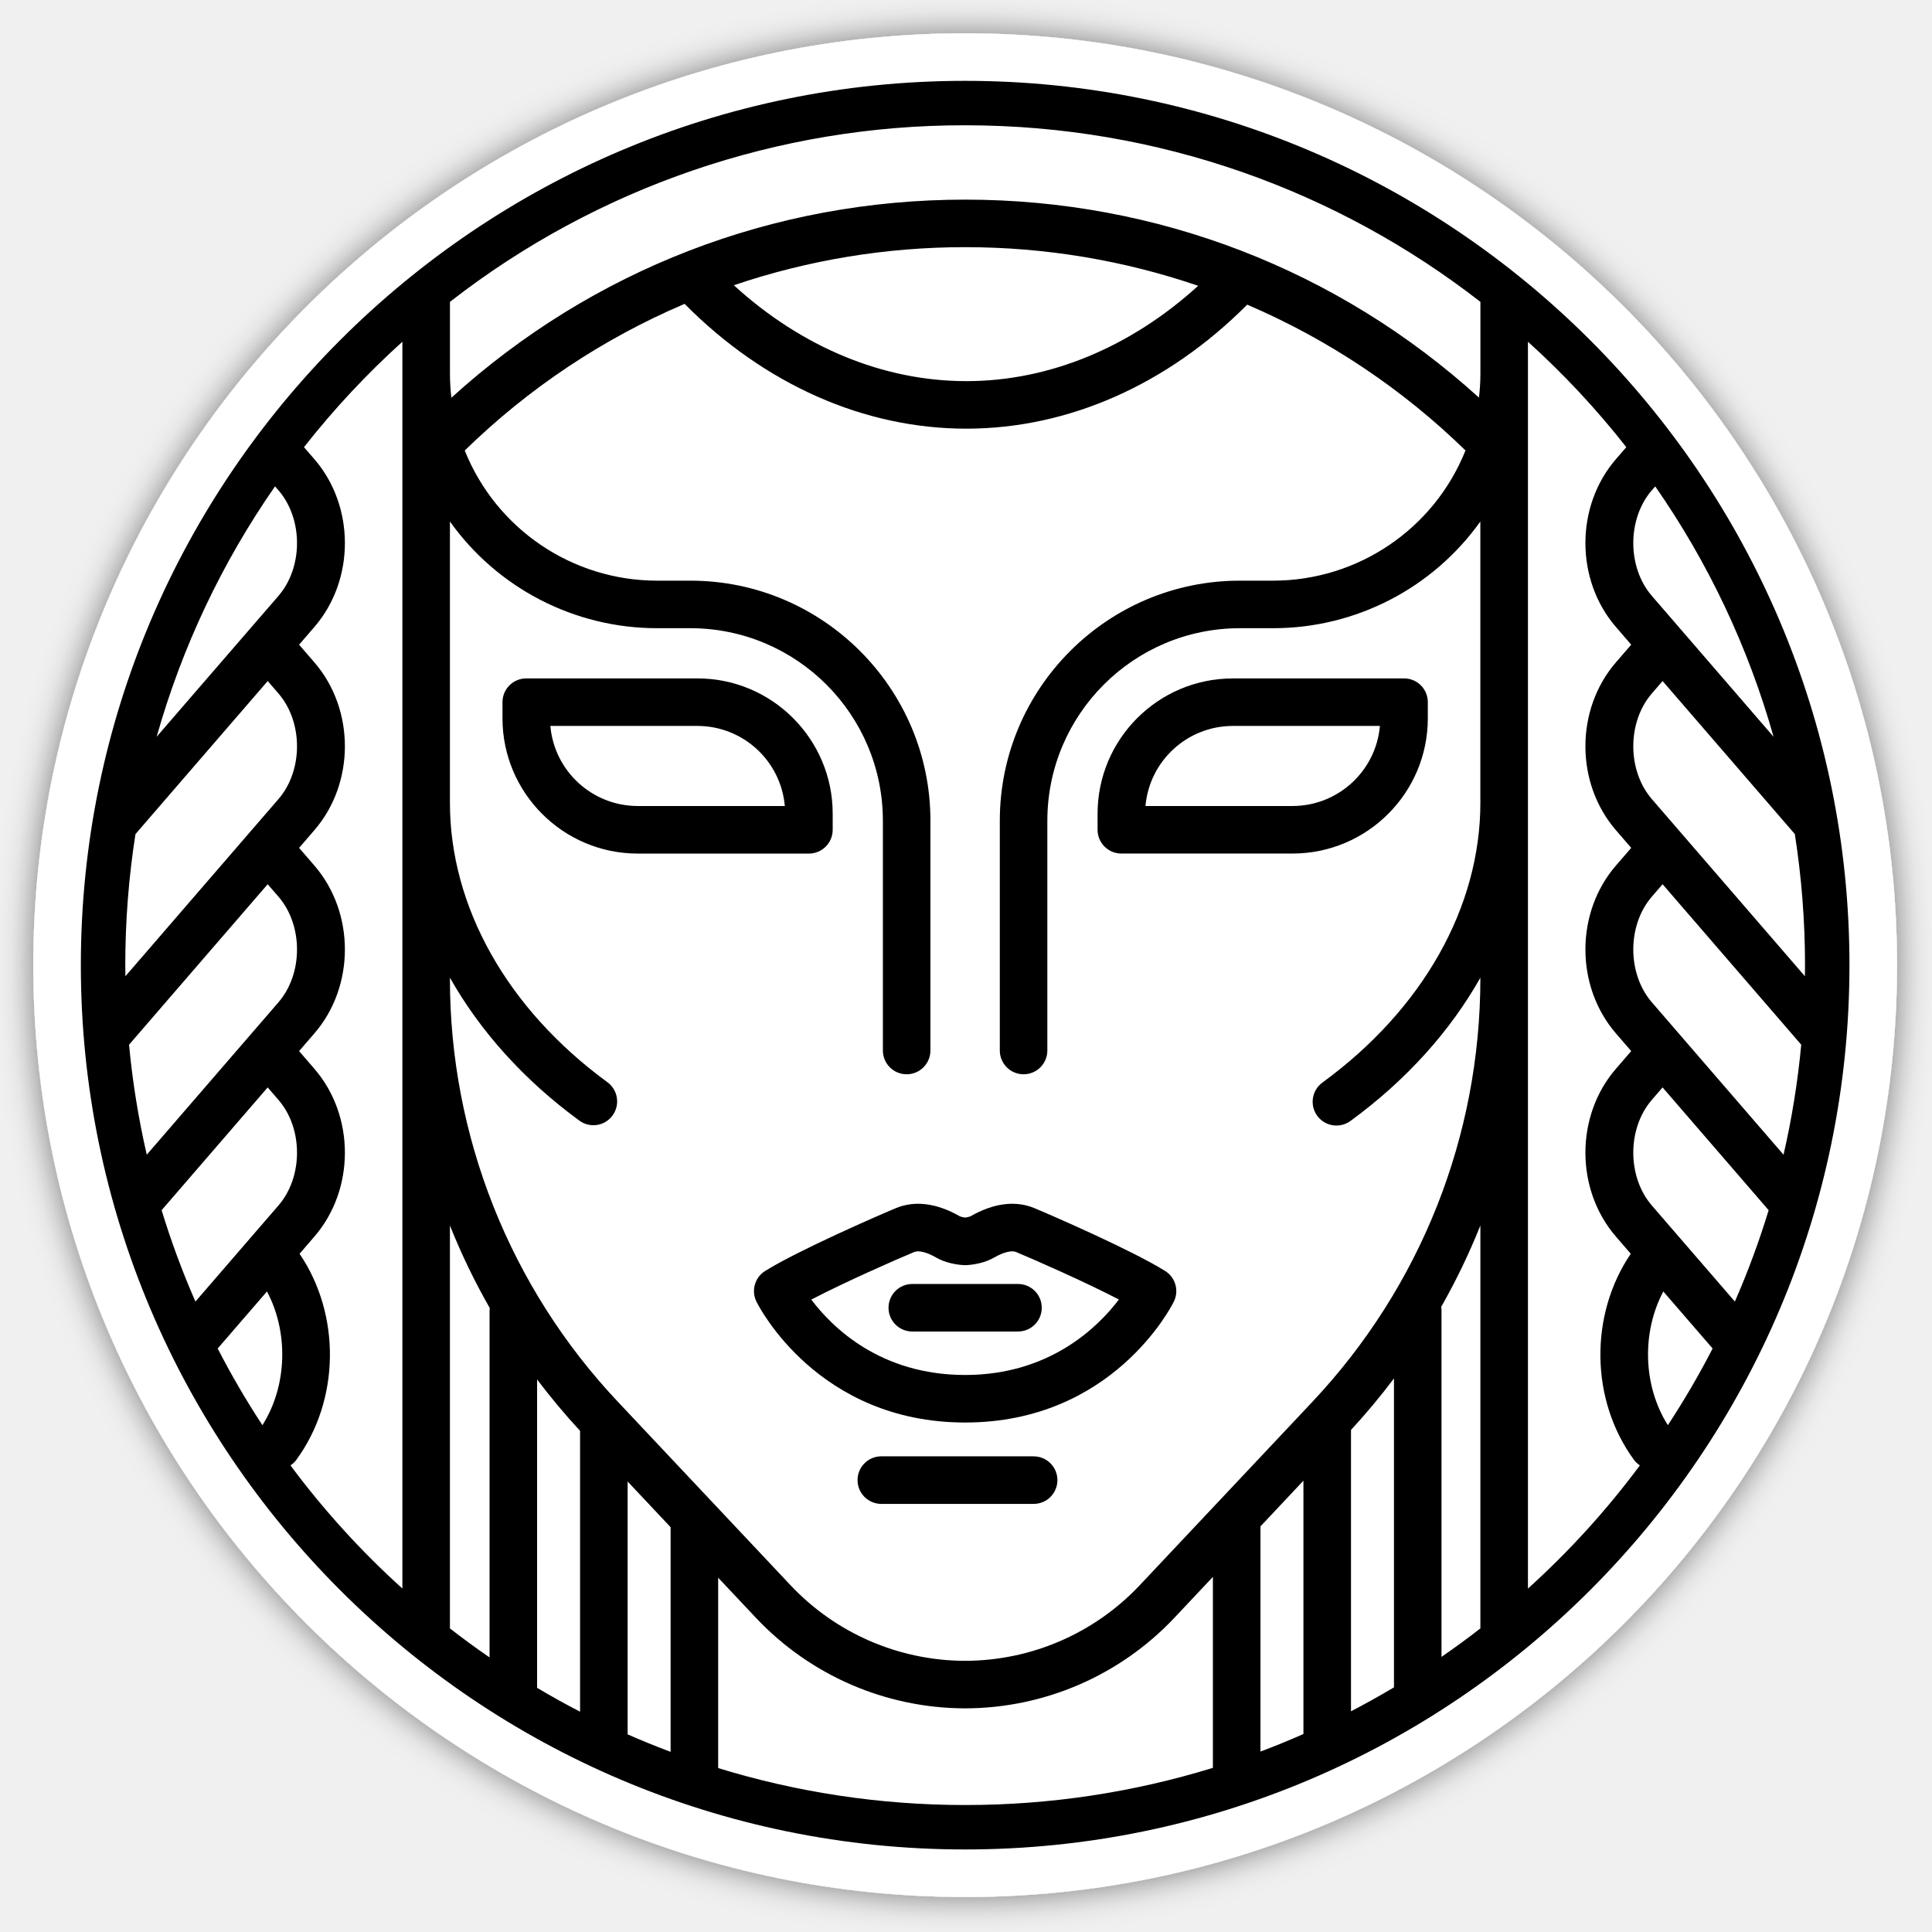
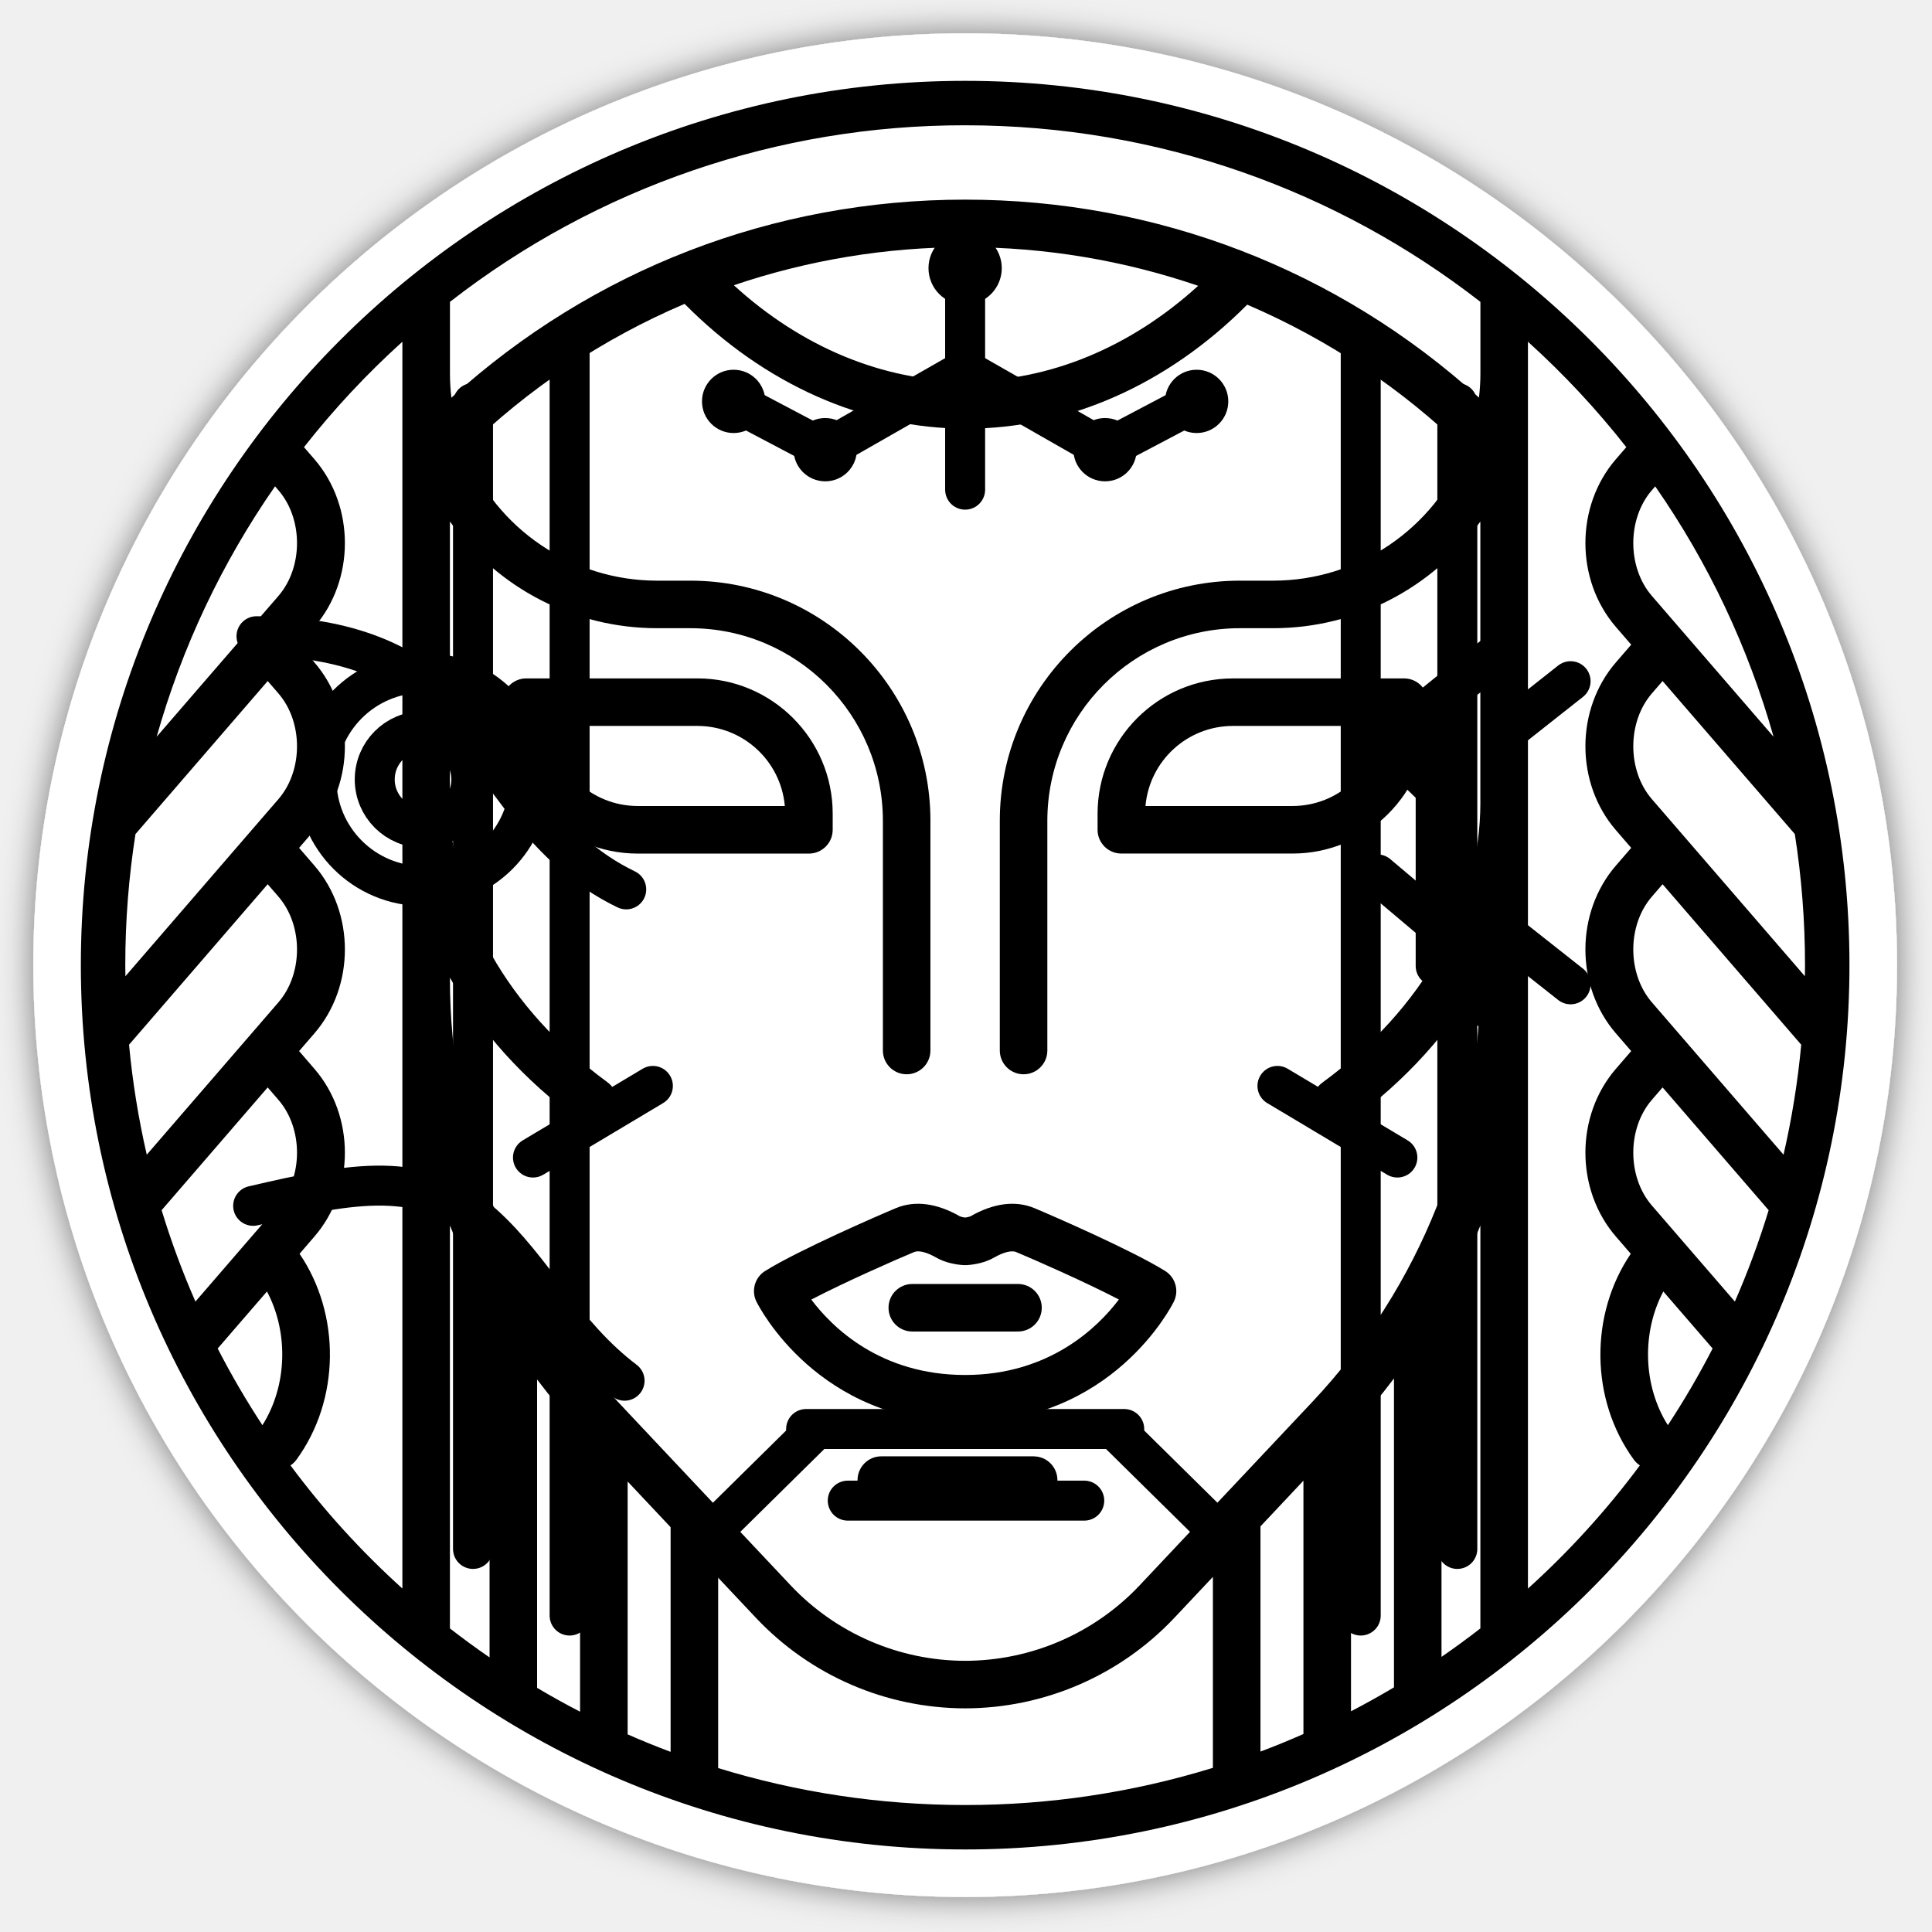
<svg xmlns="http://www.w3.org/2000/svg" width="58" height="58" viewBox="0 0 58 58">
  <defs>
    <filter id="a" width="108.9%" height="108.9%" x="-4.5%" y="-4.5%" filterUnits="objectBoundingBox">
      <feOffset in="SourceAlpha" result="shadowOffsetOuter1" />
      <feGaussianBlur in="shadowOffsetOuter1" result="shadowBlurOuter1" stdDeviation=".5" />
      <feColorMatrix in="shadowBlurOuter1" result="shadowMatrixOuter1" values="0 0 0 0 0 0 0 0 0 0 0 0 0 0 0 0 0 0 0.5 0" />
      <feMerge>
        <feMergeNode in="shadowMatrixOuter1" />
        <feMergeNode in="SourceGraphic" />
      </feMerge>
    </filter>
  </defs>
  <g fill="none" fill-rule="nonzero" filter="url(#a)" transform="translate(1 1)">
    <path fill="#FFF" d="M27.974 55.949C12.55 55.949 0 43.399 0 27.974S12.55 0 27.974 0C43.4 0 55.95 12.549 55.95 27.974S43.399 55.95 27.974 55.95" />
    <path fill="#000" d="M27.974 40.278c-2.55 0-3.996-1.435-4.618-2.264 1.013-.528 2.53-1.195 3.09-1.428.132-.056.384.008.657.166.28.161.602.213.823.228a.7.7 0 0 0 .097 0c.22-.015.543-.067.822-.228.273-.158.525-.222.657-.166.56.233 2.075.9 3.088 1.426-.626.828-2.08 2.266-4.616 2.266m6.004-3.123c-.994-.62-3.388-1.662-3.927-1.887-.565-.235-1.228-.15-1.918.247a.572.572 0 0 1-.159.037.566.566 0 0 1-.158-.037c-.69-.397-1.353-.482-1.918-.247-.54.225-2.933 1.267-3.927 1.887a.713.713 0 0 0-.262.922c.074.148 1.847 3.628 6.265 3.628 4.419 0 6.192-3.48 6.265-3.628a.713.713 0 0 0-.261-.922M37.804 23.197h-4.416a2.636 2.636 0 0 1 2.622-2.404h4.416a2.636 2.636 0 0 1-2.622 2.404m3.346-3.83h-5.14a4.064 4.064 0 0 0-4.06 4.059v.485c0 .394.32.713.714.713h5.14c2.238 0 4.06-1.82 4.06-4.059v-.485a.713.713 0 0 0-.714-.714M18.144 23.197a2.636 2.636 0 0 1-2.622-2.404h4.417a2.636 2.636 0 0 1 2.622 2.404h-4.417zm5.854.714v-.485c0-2.239-1.821-4.06-4.06-4.06h-5.14a.713.713 0 0 0-.713.714v.485c0 2.238 1.821 4.06 4.06 4.06h5.14c.393 0 .713-.32.713-.714zM30.03 42.72h-4.572a.713.713 0 1 0 0 1.428h4.573a.713.713 0 1 0 0-1.427" />
    <path fill="#000" d="M25.674 38.26c0 .394.32.713.714.713h3.173a.713.713 0 1 0 0-1.427h-3.173a.713.713 0 0 0-.714.714" />
    <path fill="#000" d="M51.789 26.692l-3.2-3.703c-.742-.86-.742-2.31 0-3.17l.323-.374 3.97 4.594c.2 1.283.306 2.597.306 3.935 0 .111-.003.222-.004.333l-1.395-1.615zm.754 6.973l-.754-.872-3.2-3.704c-.742-.86-.742-2.31 0-3.17l.323-.374 4.162 4.818a25.144 25.144 0 0 1-.531 3.302zm-1.461 4.409l-1.668-1.93-.825-.955c-.742-.859-.742-2.31 0-3.17l.323-.374 3.184 3.686a25.025 25.025 0 0 1-1.014 2.743zm-2.012 3.711c-.75-1.186-.786-2.79-.136-4.014l1.48 1.712c-.408.793-.857 1.56-1.344 2.302zM44.87 46.69V9.259a25.37 25.37 0 0 1 2.953 3.165l-.313.362c-1.22 1.411-1.22 3.623 0 5.035l.46.533-.46.532c-1.22 1.412-1.22 3.624 0 5.035l.46.533-.46.532c-1.22 1.412-1.22 3.624 0 5.036l.46.532-.46.533c-1.22 1.411-1.22 3.623 0 5.035l.447.517c-1.238 1.819-1.226 4.382.098 6.19a.7.7 0 0 0 .175.163 25.362 25.362 0 0 1-3.36 3.698zm-1.427-36.473c0 .244-.016.484-.043.72-4.234-3.841-9.668-5.944-15.425-5.944-5.763 0-11.19 2.104-15.424 5.947a6.231 6.231 0 0 1-.043-.723V8.062a25.103 25.103 0 0 1 15.467-5.301c5.83 0 11.197 1.98 15.468 5.301v2.155zM21.03 7.563a21.59 21.59 0 0 1 6.944-1.143c2.418 0 4.774.4 6.996 1.16-2.033 1.85-4.475 2.862-6.96 2.862-2.495 0-4.943-1.018-6.98-2.879zm22.412 15.46v.073c0 3.134-1.723 6.193-4.728 8.393a.714.714 0 1 0 .843 1.152c1.666-1.22 2.98-2.686 3.885-4.29v.008c0 4.75-1.793 9.271-5.048 12.73l-5.185 5.508a7.216 7.216 0 0 1-5.235 2.262 7.216 7.216 0 0 1-5.235-2.262l-5.184-5.508a18.505 18.505 0 0 1-5.048-12.73v-.008c.905 1.604 2.218 3.07 3.885 4.29a.71.71 0 0 0 .997-.154.714.714 0 0 0-.154-.998c-3.005-2.2-4.728-5.259-4.728-8.393v-8.44a7.635 7.635 0 0 0 6.214 3.203h1.007a5.784 5.784 0 0 1 5.777 5.778v6.9a.713.713 0 1 0 1.427 0v-6.9c0-3.973-3.232-7.205-7.204-7.205H18.72a6.223 6.223 0 0 1-5.768-3.907 21.498 21.498 0 0 1 6.6-4.403c2.394 2.417 5.385 3.747 8.457 3.747 3.06 0 6.043-1.322 8.433-3.723a21.507 21.507 0 0 1 6.553 4.378 6.224 6.224 0 0 1-5.769 3.908h-1.006c-3.973 0-7.205 3.232-7.205 7.205v6.9a.713.713 0 1 0 1.427 0v-6.9a5.784 5.784 0 0 1 5.778-5.778h1.006a7.635 7.635 0 0 0 6.215-3.203v8.368zm0 24.863c-.38.296-.77.58-1.167.855V38.337c0-.035-.005-.069-.01-.103a19.84 19.84 0 0 0 1.177-2.444v12.096zm-2.594 1.77c-.422.251-.853.491-1.29.718v-8.446c.458-.496.888-1.013 1.29-1.546v9.274zm-2.718 1.4c-.424.188-.854.363-1.29.527v-6.76l1.29-1.372v7.606zm-2.718 1.016a25.21 25.21 0 0 1-7.438 1.116c-2.58 0-5.07-.389-7.414-1.109v-5.715l1.14 1.211a8.648 8.648 0 0 0 6.274 2.711 8.649 8.649 0 0 0 6.274-2.71l1.164-1.237v5.733zm-16.28-.48a25.112 25.112 0 0 1-1.29-.525v-7.591l1.29 1.371v6.745zm-2.717-1.205a25.173 25.173 0 0 1-1.291-.717v-9.257c.403.532.832 1.047 1.29 1.542v8.432zm-2.718-12.05v10.42a25.175 25.175 0 0 1-1.19-.871V35.79c.34.852.74 1.681 1.197 2.48-.002.023-.007.044-.007.067zM11.08 23.024v23.665a25.35 25.35 0 0 1-3.36-3.697.698.698 0 0 0 .174-.163c1.324-1.807 1.337-4.371.099-6.19l.446-.517c1.22-1.412 1.22-3.624 0-5.035l-.46-.533.46-.532c1.22-1.412 1.22-3.624 0-5.036l-.46-.532.46-.533c1.22-1.411 1.22-3.623 0-5.035l-.46-.532.46-.533c1.22-1.412 1.22-3.624 0-5.035l-.313-.362a25.363 25.363 0 0 1 2.954-3.165v13.765zM6.878 41.785a25.152 25.152 0 0 1-1.343-2.302l.794-.919.686-.793c.65 1.224.613 2.828-.137 4.014zm-3.026-6.454l3.184-3.686.324.375c.742.858.742 2.31 0 3.169l-.826.955-1.667 1.93a25.024 25.024 0 0 1-1.015-2.743zm-.978-4.968l4.162-4.818.324.374c.742.86.742 2.31 0 3.17l-.863.999-1.274 1.474-1.063 1.23-.754.873a25.18 25.18 0 0 1-.532-3.302zm-.113-2.389c0-1.338.105-2.652.306-3.934l3.97-4.595.323.374c.742.86.742 2.31 0 3.17l-.863.998-3.732 4.32c-.002-.111-.004-.222-.004-.333zm4.497-14.373l.102.118c.742.859.742 2.31 0 3.17L4.91 19.721l-1.207 1.397a25.105 25.105 0 0 1 3.554-7.518zm41.331.118l.102-.118a25.102 25.102 0 0 1 3.553 7.518l-.455-.527-3.2-3.704c-.742-.859-.742-2.31 0-3.17zM27.974 1.427c-14.638 0-26.547 11.91-26.547 26.547 0 14.638 11.91 26.548 26.547 26.548 14.639 0 26.548-11.91 26.548-26.548 0-14.638-11.91-26.547-26.548-26.547z" />
+     <g fill="none" stroke="#000" stroke-linecap="round" stroke-linejoin="round">
+       <g stroke-width="1.2">
+         <path d="M27.974 7.8v5.9" />
+         <path d="M27.974 10.1l-4.2 2.4" />
+         <path d="M27.974 10.1l4.2 2.4" />
+         <path d="M23.774 12.5l-2.75-1.45" />
+         <path d="M32.174 12.5l2.75-1.45" />
+         <circle cx="11.7" cy="22.4" r="3.2" />
+         <circle cx="11.7" cy="22.4" r="1.45" />
+         <path d="M6.7 18.1c2.7 0 4.6.8 6 2.3 1.5 1.7 2.6 4.1 5.1 5.3" />
+         <path d="M6.6 35.2c3-.7 5.1-1.1 6.9.55 1.5 1.34 2.4 3.3 4.25 4.7" />
+         <path d="M44.2 18.4l-2.1 1.7v7.9l2.1 1.7" />
+         <path d="M46.15 19.45l-1.9 1.5v6.1l1.9 1.5" />
+         <path d="M40.5 21.15l1.45 1.4" />
+         <path d="M40.35 25.25l1.6 1.35" />
+         <path d="M16.1 9.3v38.2" />
+         <path d="M39.85 9.3v38.2" />
+         <path d="M13.2 11.1v34.4" />
+         <path d="M42.75 11.1v34.4" />
+         <path d="M18.6 31.6l-3.6 2.15" />
+         <path d="M37.35 31.6l3.6 2.15" />
+         <path d="M23.2 41.9h9.55" />
+         <path d="M24.45 44.05h7.1" />
+         <path d="M19.85 45.5l3.6-3.55" />
+         <path d="M36.1 45.5l-3.6-3.55" />
+       </g>
+       <g fill="#000" stroke="none">
+         <circle cx="27.974" cy="7.05" r="1.1" />
+         <circle cx="21.024" cy="11.05" r="0.95" />
+         <circle cx="23.774" cy="12.5" r="0.95" />
+         <circle cx="32.174" cy="12.5" r="0.95" />
+         <circle cx="34.924" cy="11.05" r="0.95" />
+       </g>
+     </g>
  </g>
</svg>
